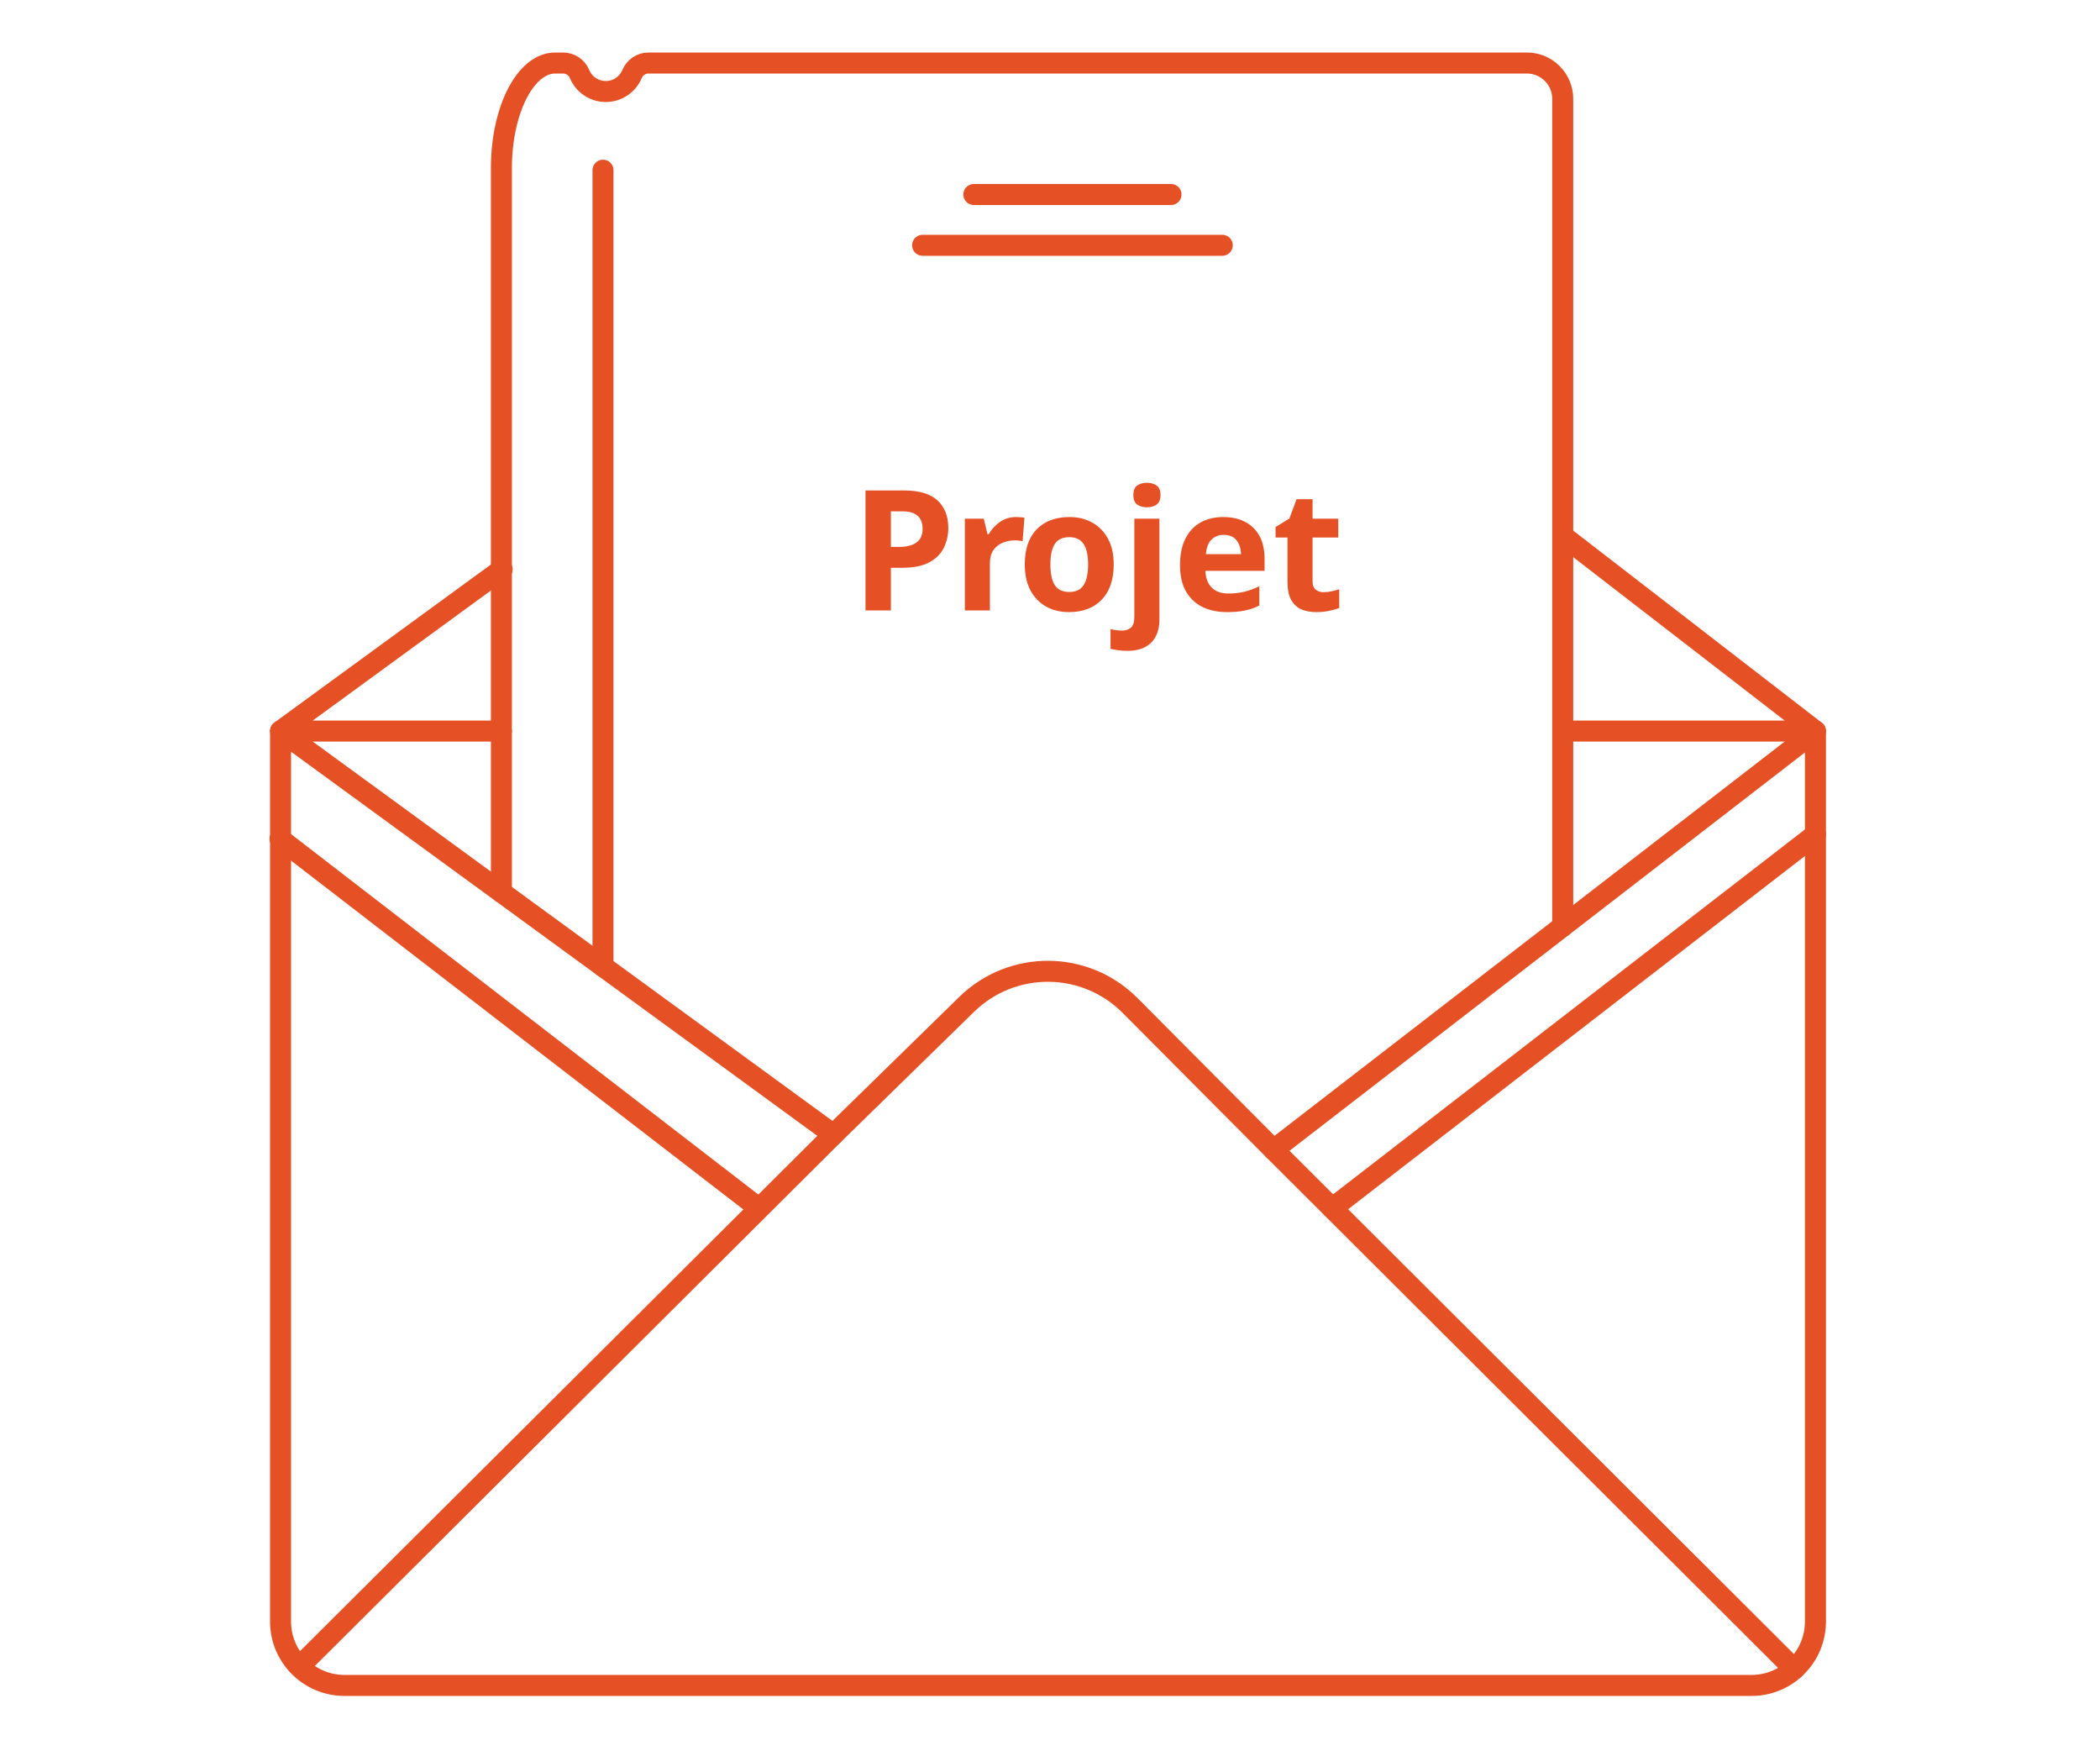
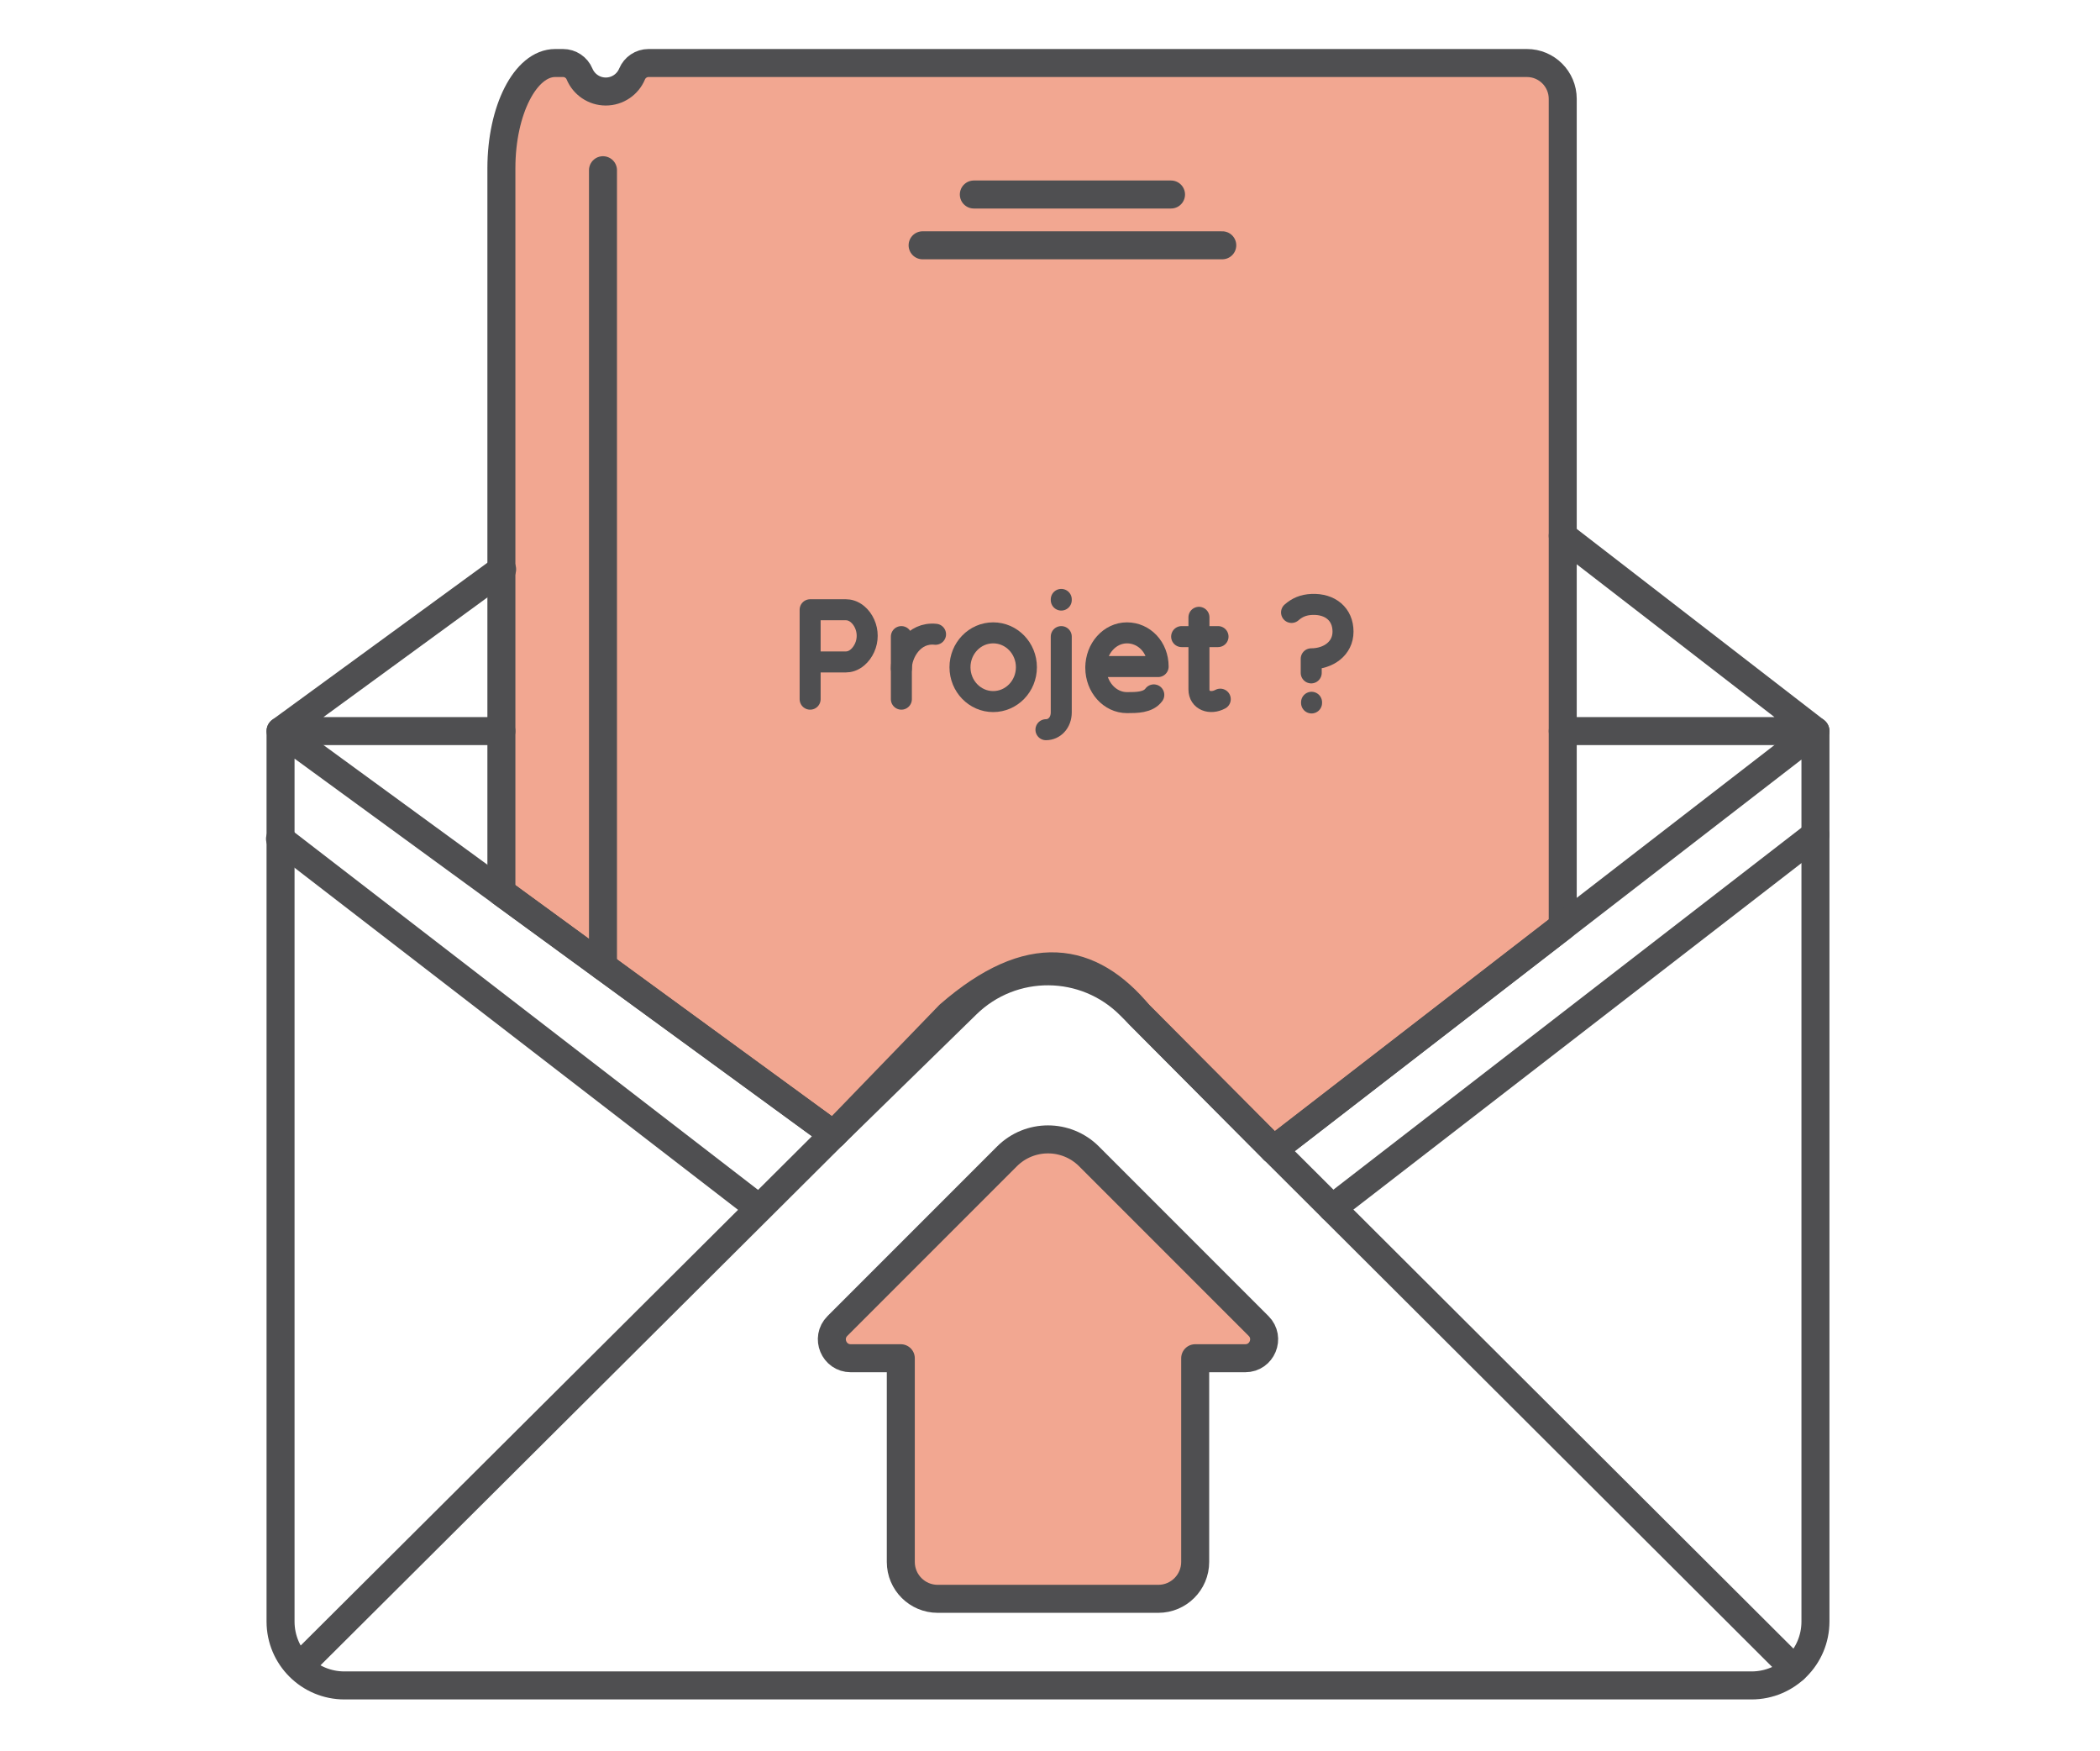
<svg xmlns="http://www.w3.org/2000/svg" width="300px" height="250px" viewBox="0 0 300 250" version="1.1">
-   <g id="Illustrations-/-Envoyer" stroke="none" stroke-width="1" fill="none" fill-rule="evenodd">
-     <g id="Group-25" transform="translate(40, 9)">
-       <g id="Group-13" transform="translate(0.078, 0)" stroke="#E65025" stroke-linecap="round" stroke-linejoin="round" stroke-width="3">
-         <polyline id="Stroke-1" points="31.547 95.412 -3.55271368e-15 95.412 31.655 72.311" />
-         <polyline id="Stroke-3" points="183.172 67.521 219.271 95.412 183.173 95.412" />
-         <path d="M31.55,118.434 L31.55,15.02 C31.55,6.73 34.99,0 39.231,0 L40.359,0 C41.388,0 42.317,0.618 42.713,1.569 C43.325,3.039 44.774,4.07 46.46,4.07 C48.154,4.07 49.605,3.038 50.218,1.568 C50.614,0.618 51.542,0 52.571,0 L178.05,0 C180.878,0 183.17,2.293 183.17,5.121 L183.17,123.304" id="Stroke-5" />
-         <line x1="46.063" y1="15.31" x2="46.063" y2="129.023" id="Stroke-7" />
-         <line x1="99.041" y1="18.779" x2="127.211" y2="18.779" id="Stroke-9" />
-         <line x1="91.723" y1="26.032" x2="134.531" y2="26.032" id="Stroke-11" />
-       </g>
-       <text id="Projet" font-family="Quicksand-Bold, Quicksand" font-size="24" font-weight="bold" fill="#E65025">
-         <tspan x="81.488" y="78.186">P</tspan>
-         <tspan x="95.96" y="78.186" letter-spacing="-0.528">r</tspan>
-         <tspan x="105.32" y="78.186">ojet</tspan>
-       </text>
-       <g id="Group-24" transform="translate(0, 95.4117)" stroke="#E65025" stroke-linecap="round" stroke-linejoin="round" stroke-width="3">
-         <path d="M98.098,39.032 L79.06,57.634 L0.078,0 L0.078,127.174 C0.078,132.216 4.165,136.303 9.208,136.303 L210.219,136.303 C215.262,136.303 219.35,132.216 219.35,127.174 L219.35,0 L141.949,59.801 L121.44,39.194 C115.022,32.745 104.606,32.673 98.098,39.032 Z" id="Stroke-14" />
-         <line x1="216.303" y1="133.968" x2="141.949" y2="59.801" id="Stroke-16" />
-         <line x1="79.06" y1="57.634" x2="2.997" y2="133.383" id="Stroke-18" />
-         <line x1="150.321" y1="68.152" x2="219.348" y2="14.786" id="Stroke-20" />
-         <line x1="-3.33066907e-15" y1="15.394" x2="68.42" y2="68.152" id="Stroke-22" />
-       </g>
+   <g id="Illustrations-/-Envoyer-2" stroke="none" stroke-width="1" fill="none" fill-rule="evenodd">
+     <g id="Group-51" transform="translate(40, 9)">
+       <path d="M176.095,0 L51.295,0 C51.288,2.406 49.338,4.354 46.931,4.354 C44.524,4.354 42.573,2.406 42.567,0 L41.102,0 C36.275,0 32.362,3.913 32.362,8.74 L33.273,119.78 L78.977,153.045 L100.791,132.416 C106.145,127.354 114.564,127.502 119.735,132.751 L141.866,155.212 L182.43,123.304 L184.835,8.74 C184.835,3.913 180.922,0 176.095,0" id="Fill-1" class="-fillPrimary" fill-opacity="0.5" fill="#E65025" />
+       <path d="M88.686,184.985 L88.686,214.076 C88.686,216.987 91.046,219.346 93.957,219.346 L125.47,219.346 C128.381,219.346 130.741,216.987 130.741,214.076 L130.741,184.985 L137.889,184.985 C140.293,184.985 141.498,182.079 139.797,180.379 L115.576,156.158 C112.338,152.92 107.089,152.92 103.851,156.158 L79.63,180.379 C77.93,182.079 79.134,184.985 81.539,184.985 L88.686,184.985 Z" id="Fill-3" class="-fillPrimary" fill-opacity="0.5" fill="#E65025" />
+       <polyline id="Stroke-5" stroke="#4F4F51" stroke-width="4" stroke-linecap="round" stroke-linejoin="round" points="31.625 95.412 0.078 95.412 31.733 72.312" />
+       <polyline id="Stroke-7" stroke="#4F4F51" stroke-width="4" stroke-linecap="round" stroke-linejoin="round" points="183.25 67.521 219.349 95.412 183.251 95.412" />
+       <path d="M31.628,118.435 L31.628,15.021 C31.628,6.731 35.068,0 39.309,0 L40.437,0 C41.466,0 42.395,0.619 42.791,1.569 C43.403,3.039 44.852,4.071 46.538,4.071 C48.232,4.071 49.683,3.039 50.296,1.569 C50.692,0.619 51.62,0 52.649,0 L178.128,0 C180.956,0 183.248,2.293 183.248,5.121 L183.248,123.304 L141.948,155.212 L122.768,135.941 C115.781,127.512 107.115,125.925 95.604,135.941 L79.06,153.045 L31.628,118.435 Z" id="Stroke-9" stroke="#4F4F51" stroke-width="4" stroke-linecap="round" stroke-linejoin="round" />
+       <line x1="46.141" y1="15.311" x2="46.141" y2="129.025" id="Stroke-11" stroke="#4F4F51" stroke-width="4" stroke-linecap="round" stroke-linejoin="round" />
+       <line x1="99.119" y1="18.78" x2="127.289" y2="18.78" id="Stroke-13" stroke="#4F4F51" stroke-width="4" stroke-linecap="round" stroke-linejoin="round" />
+       <line x1="91.801" y1="26.033" x2="134.609" y2="26.033" id="Stroke-15" stroke="#4F4F51" stroke-width="4" stroke-linecap="round" stroke-linejoin="round" />
+       <path d="M98.098,134.444 L79.06,153.046 L0.078,95.412 L0.078,222.586 C0.078,227.629 4.165,231.716 9.208,231.716 L210.219,231.716 C215.262,231.716 219.35,227.629 219.35,222.586 L219.35,95.412 L141.949,155.213 L121.44,134.607 C115.022,128.158 104.606,128.085 98.098,134.444 Z" id="Stroke-17" stroke="#4F4F51" stroke-width="4" stroke-linecap="round" stroke-linejoin="round" />
+       <line x1="216.303" y1="229.38" x2="141.949" y2="155.212" id="Stroke-19" stroke="#4F4F51" stroke-width="4" stroke-linecap="round" stroke-linejoin="round" />
+       <line x1="79.06" y1="153.045" x2="2.997" y2="228.794" id="Stroke-21" stroke="#4F4F51" stroke-width="4" stroke-linecap="round" stroke-linejoin="round" />
+       <line x1="150.321" y1="163.564" x2="219.348" y2="110.199" id="Stroke-23" stroke="#4F4F51" stroke-width="4" stroke-linecap="round" stroke-linejoin="round" />
+       <line x1="-3.10862447e-15" y1="110.806" x2="68.42" y2="163.564" id="Stroke-25" stroke="#4F4F51" stroke-width="4" stroke-linecap="round" stroke-linejoin="round" />
+       <path d="M88.686,184.985 L88.686,214.076 C88.686,216.987 91.046,219.346 93.957,219.346 L125.47,219.346 C128.381,219.346 130.741,216.987 130.741,214.076 L130.741,184.985 L137.889,184.985 C140.293,184.985 141.498,182.079 139.797,180.379 L115.576,156.158 C112.338,152.92 107.089,152.92 103.851,156.158 L79.63,180.379 C77.93,182.079 79.134,184.985 81.539,184.985 L88.686,184.985 Z" id="Stroke-27" stroke="#4F4F51" stroke-width="4" stroke-linecap="round" stroke-linejoin="round" />
+       <path d="M75.733,85.537 L80.853,85.537 C81.263,85.537 81.888,85.421 82.522,84.871 C82.934,84.516 83.269,84.058 83.519,83.509 C83.763,82.968 83.885,82.393 83.885,81.801 C83.885,81.207 83.763,80.633 83.519,80.09 C83.269,79.538 82.93,79.081 82.51,78.728 C81.876,78.197 81.257,78.086 80.853,78.086 L75.733,78.086 L75.733,90.857" id="Stroke-29" stroke="#4F4F51" stroke-width="3" stroke-linecap="round" stroke-linejoin="round" />
+       <line x1="88.767" y1="81.92" x2="88.767" y2="90.857" id="Stroke-31" stroke="#4F4F51" stroke-width="3" stroke-linecap="round" stroke-linejoin="round" />
+       <path d="M88.767,86.475 C88.767,84.298 90.538,81.256 93.649,81.588" id="Stroke-33" stroke="#4F4F51" stroke-width="3" stroke-linecap="round" stroke-linejoin="round" />
+       <path d="M106.63,86.292 C106.63,89.003 104.505,91.2 101.885,91.2 C99.264,91.2 97.14,89.003 97.14,86.292 C97.14,83.582 99.264,81.385 101.885,81.385 C104.505,81.385 106.63,83.582 106.63,86.292 Z" id="Stroke-35" stroke="#4F4F51" stroke-width="3" stroke-linecap="round" stroke-linejoin="round" />
+       <path d="M111.609,81.92 L111.609,92.729 C111.609,94.217 110.619,95.217 109.422,95.217" id="Stroke-37" stroke="#4F4F51" stroke-width="3" stroke-linecap="round" stroke-linejoin="round" />
+       <path d="M124.829,90.245 C124.013,91.352 122.377,91.349 120.994,91.349 C118.535,91.349 116.541,89.119 116.541,86.367 C116.541,83.616 118.535,81.386 120.994,81.386 C123.453,81.386 125.447,83.448 125.447,86.2 L116.541,86.2" id="Stroke-39" stroke="#4F4F51" stroke-width="3" stroke-linecap="round" stroke-linejoin="round" />
+       <path d="M131.278,79.165 L131.278,89.472 C131.278,91.052 132.901,91.624 134.324,90.856" id="Stroke-41" stroke="#4F4F51" stroke-width="3" stroke-linecap="round" stroke-linejoin="round" />
+       <path d="M128.805,81.92 L134.004,81.92 L128.805,81.92 Z" id="Stroke-43" stroke="#4F4F51" stroke-width="3" stroke-linecap="round" stroke-linejoin="round" />
+       <path d="M144.506,78.469 C145.312,77.767 146.181,77.377 147.409,77.325 C150.027,77.215 151.86,78.72 151.86,81.209 C151.86,83.614 149.775,85.093 147.317,85.093 L147.317,87.102" id="Stroke-45" stroke="#4F4F51" stroke-width="3" stroke-linecap="round" stroke-linejoin="round" />
+       <line x1="111.609" y1="76.703" x2="111.609" y2="76.608" id="Stroke-47" stroke="#4F4F51" stroke-width="3" stroke-linecap="round" stroke-linejoin="round" />
+       <line x1="147.366" y1="91.397" x2="147.366" y2="91.301" id="Stroke-49" stroke="#4F4F51" stroke-width="3" stroke-linecap="round" stroke-linejoin="round" />
    </g>
  </g>
</svg>
